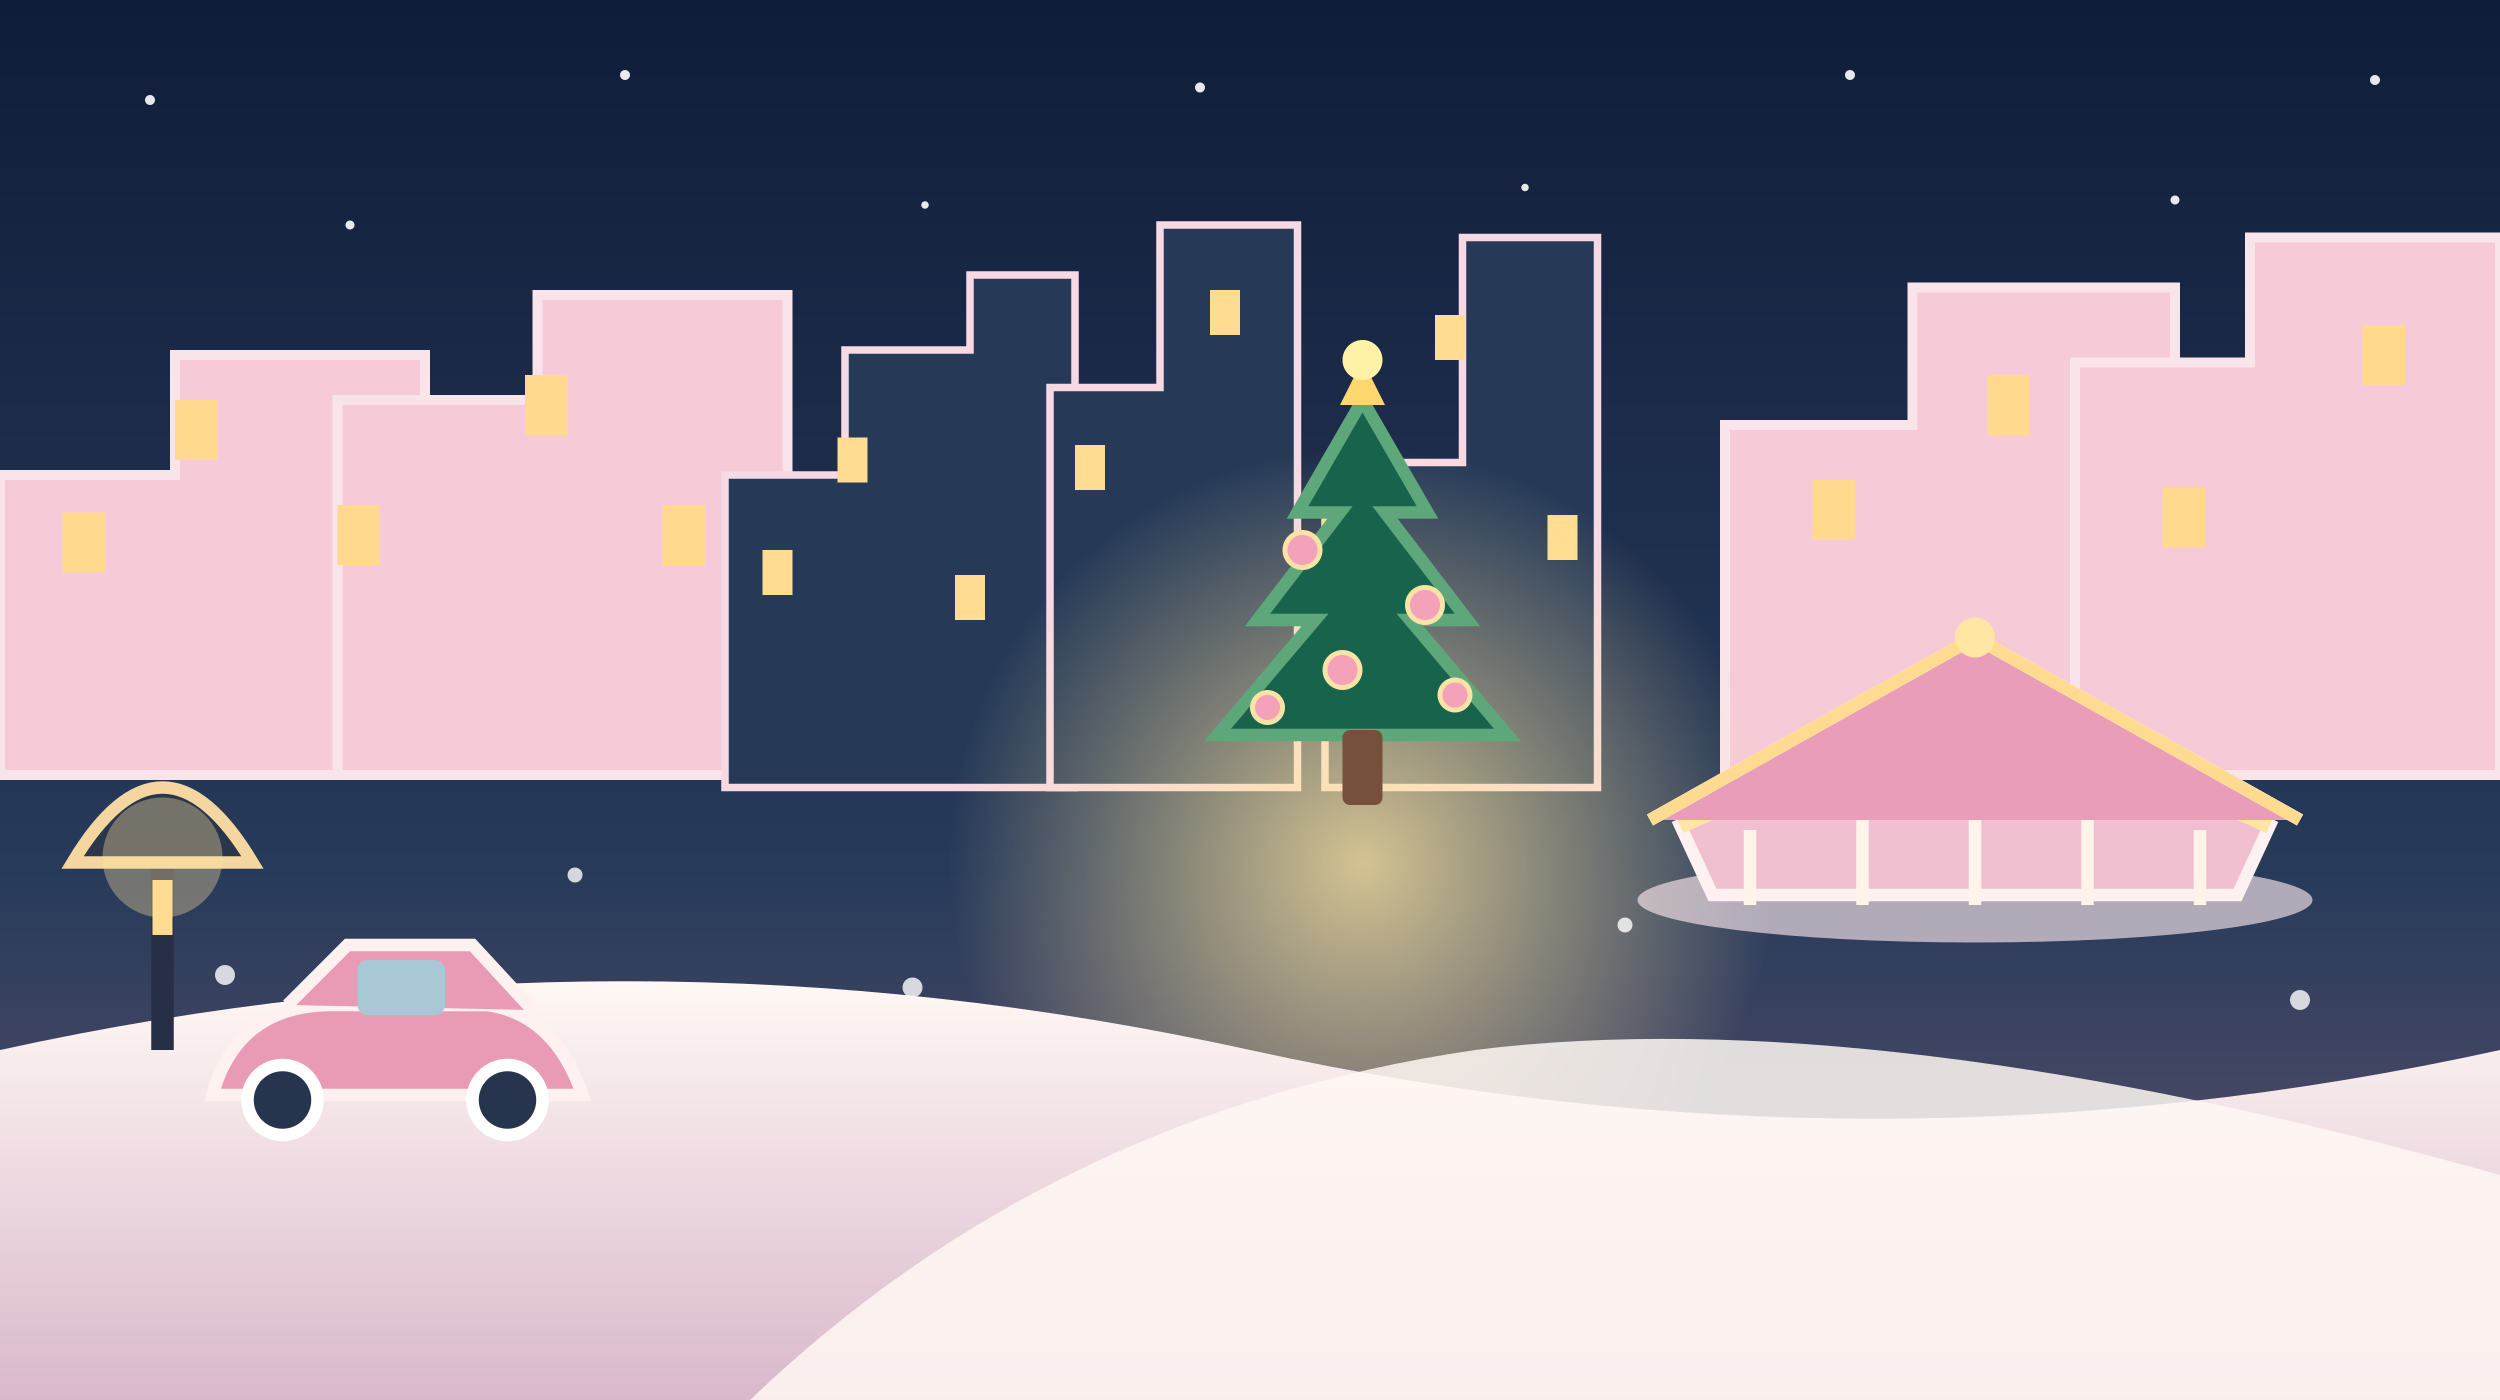
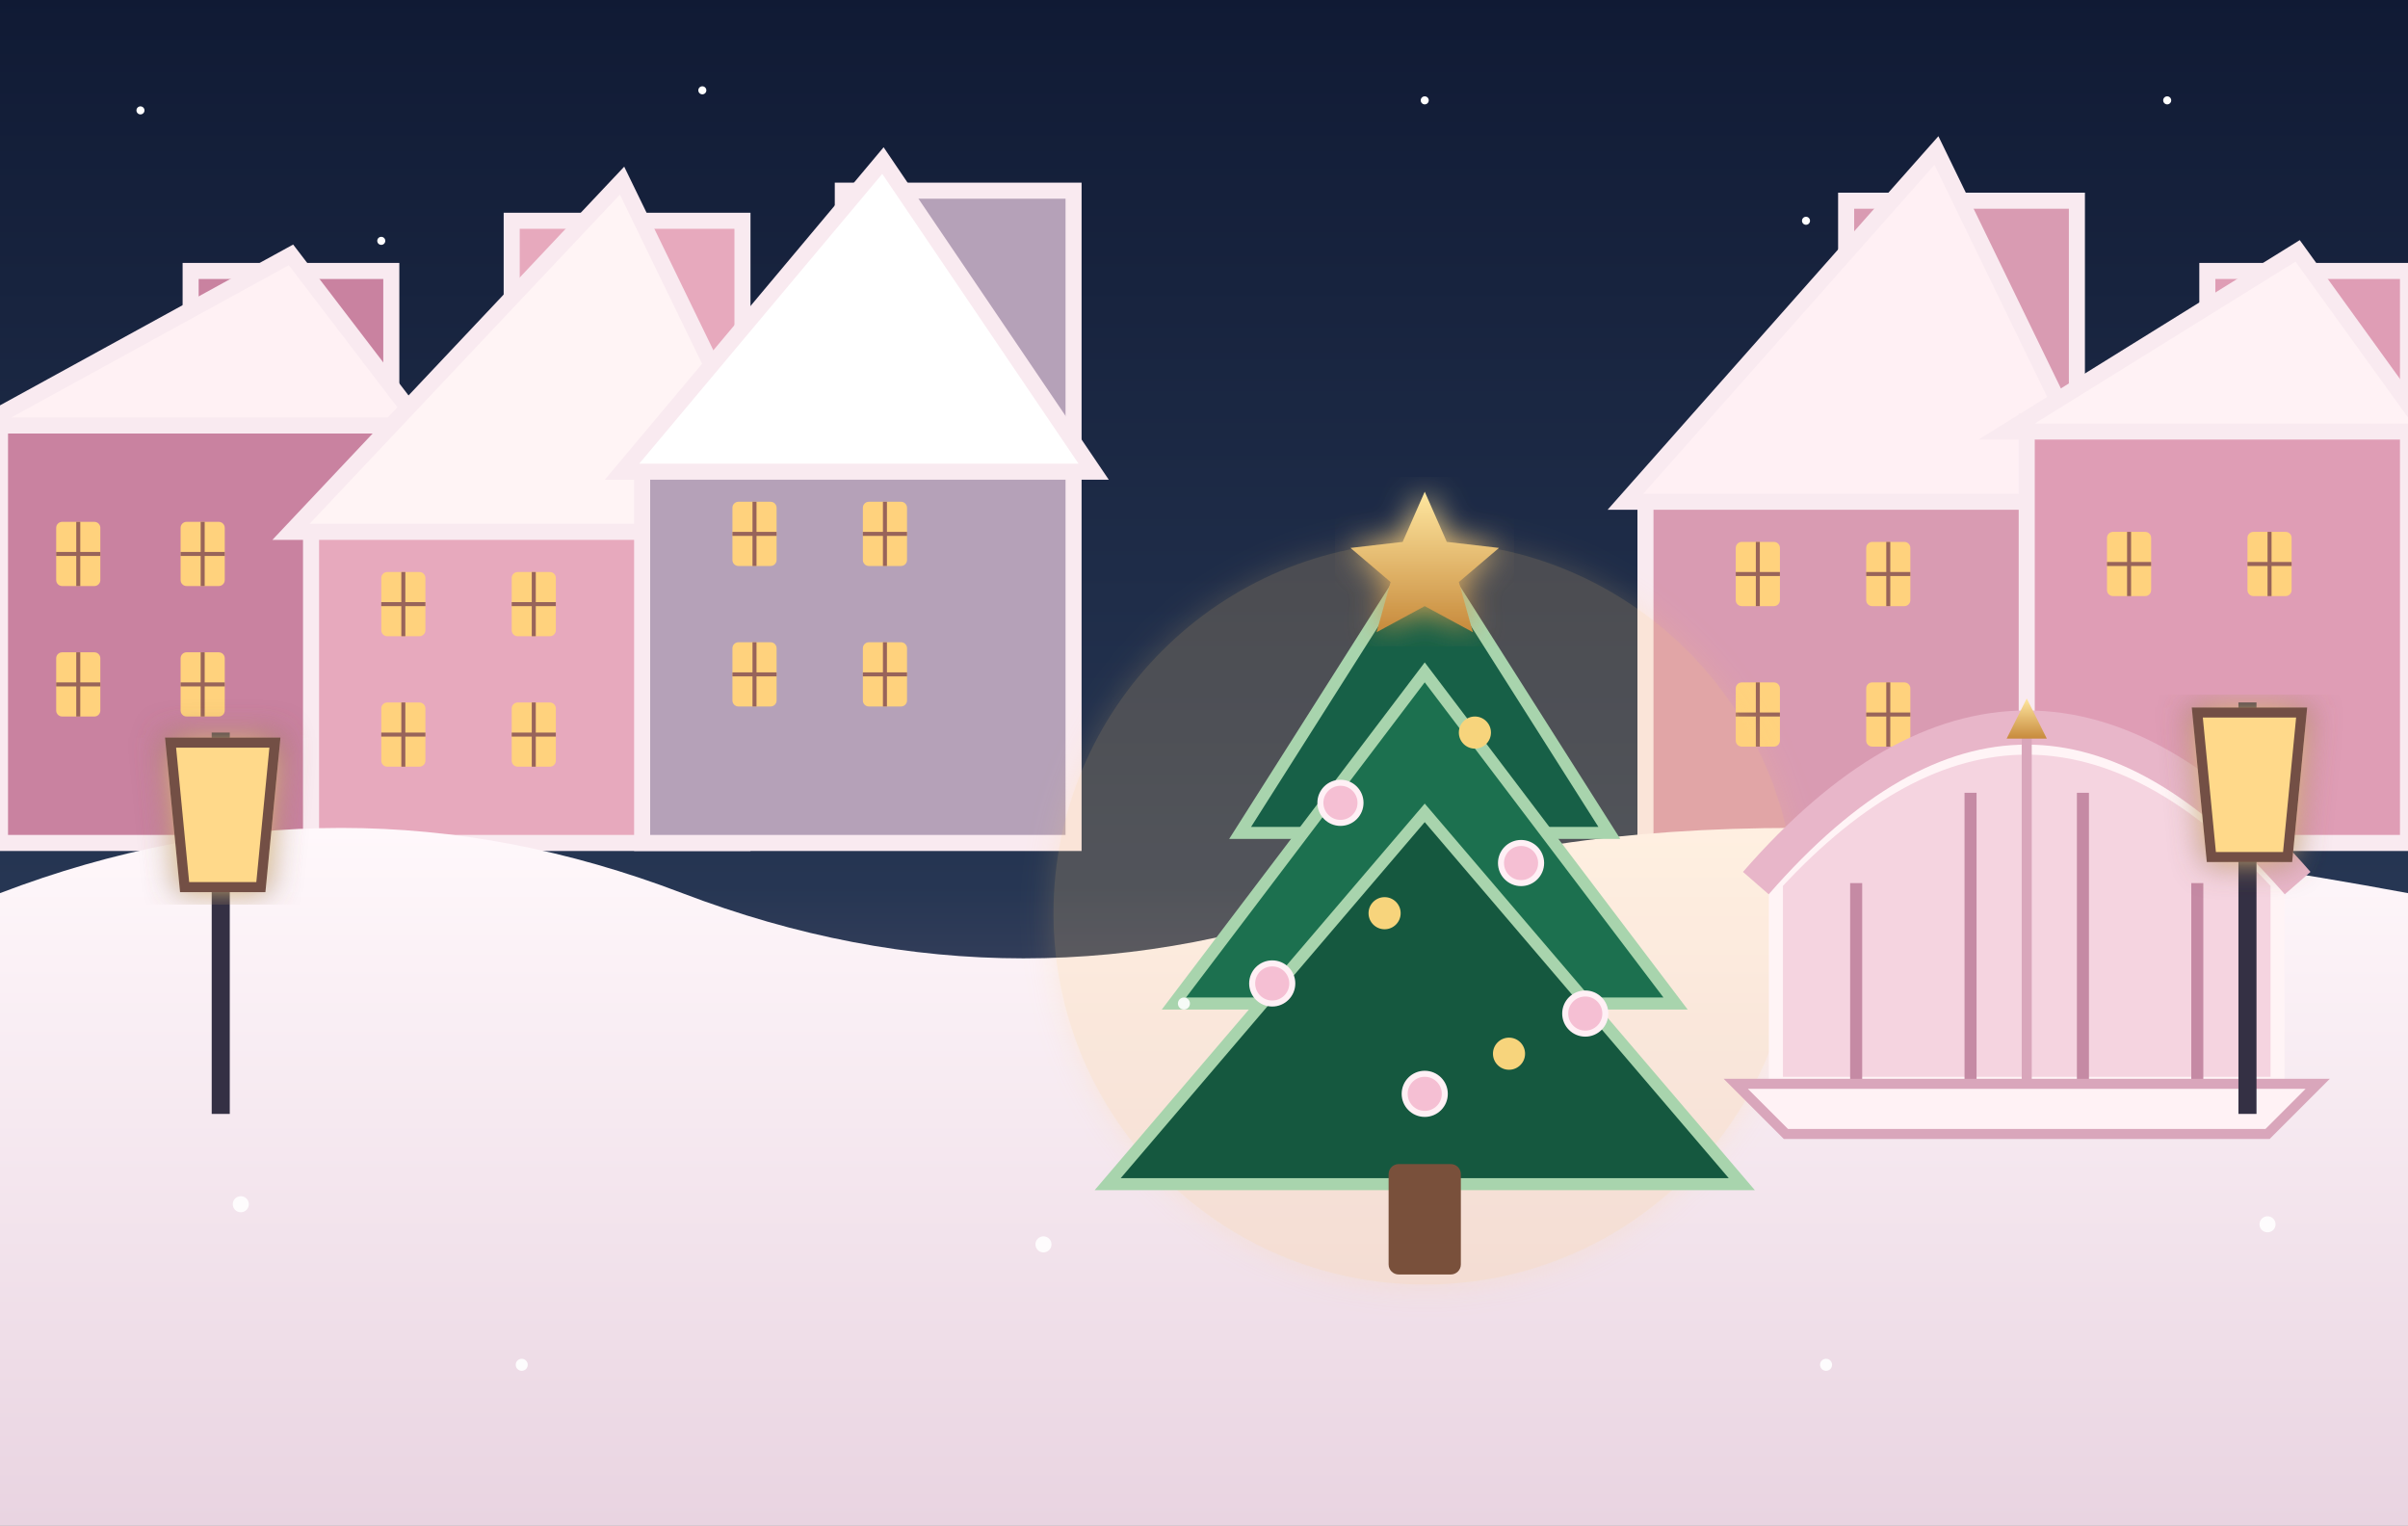
- <svg xmlns="http://www.w3.org/2000/svg" viewBox="0 0 1000 560">
+ <svg xmlns="http://www.w3.org/2000/svg" viewBox="0 0 1200 760">
  <defs>
    <linearGradient id="sky" x2="0" y2="1">
-       <stop stop-color="#101d39" />
-       <stop offset=".62" stop-color="#273a5a" />
-       <stop offset="1" stop-color="#68576e" />
+       <stop stop-color="#101a34" />
+       <stop offset=".58" stop-color="#263653" />
+       <stop offset="1" stop-color="#8a7184" />
    </linearGradient>
    <linearGradient id="snow" x2="0" y2="1">
-       <stop stop-color="#fff8f4" />
-       <stop offset="1" stop-color="#d9b8cb" />
+       <stop stop-color="#fff8fb" />
+       <stop offset="1" stop-color="#e9d4e1" />
    </linearGradient>
-     <linearGradient id="pink" x2="0" y2="1">
-       <stop stop-color="#f5c4d1" />
-       <stop offset="1" stop-color="#bd819e" />
+     <linearGradient id="gold" x2="0" y2="1">
+       <stop stop-color="#ffe7a0" />
+       <stop offset="1" stop-color="#c78a3c" />
    </linearGradient>
-     <radialGradient id="glow">
-       <stop stop-color="#ffe5a0" stop-opacity=".8" />
-       <stop offset="1" stop-color="#ffe5a0" stop-opacity="0" />
-     </radialGradient>
+     <filter id="glow">
+       <feGaussianBlur stdDeviation="8" result="b" />
+       <feMerge>
+         <feMergeNode in="b" />
+         <feMergeNode in="SourceGraphic" />
+       </feMerge>
+     </filter>
+     <g id="w">
+       <rect width="22" height="32" rx="3" fill="#ffd27d" />
+       <path d="M11 0v32M0 16h22" stroke="#98645a" stroke-width="2" />
+     </g>
  </defs>
-   <rect width="1000" height="560" fill="url(#sky)" />
-   <g fill="#fff" opacity=".9">
-     <circle cx="60" cy="40" r="2" />
-     <circle cx="140" cy="90" r="1.8" />
-     <circle cx="250" cy="30" r="2" />
-     <circle cx="370" cy="82" r="1.5" />
-     <circle cx="480" cy="35" r="2" />
-     <circle cx="610" cy="75" r="1.5" />
-     <circle cx="740" cy="30" r="2" />
-     <circle cx="870" cy="80" r="1.8" />
-     <circle cx="950" cy="32" r="2" />
+   <rect width="1200" height="760" fill="url(#sky)" />
+   <g fill="#fff">
+     <circle cx="70" cy="55" r="2" />
+     <circle cx="190" cy="120" r="2" />
+     <circle cx="350" cy="45" r="2" />
+     <circle cx="530" cy="95" r="2" />
+     <circle cx="710" cy="50" r="2" />
+     <circle cx="900" cy="110" r="2" />
+     <circle cx="1080" cy="50" r="2" />
+     <circle cx="1150" cy="190" r="2" />
+     <circle cx="145" cy="230" r="2" />
+     <circle cx="840" cy="220" r="2" />
  </g>
-   <g fill="#f6cbd7" stroke="#f9e4e9" stroke-width="4">
-     <path d="M0 310V190h70v-48h100v168z" />
-     <path d="M135 310V160h80v-42h100v192z" />
-     <path d="M690 310V170h75v-55h105v195z" />
-     <path d="M830 310V145h70v-50h100v215z" />
+   <g stroke="#f9eaf0" stroke-width="8">
+     <path d="M0 420V210h95v-75h100v285z" fill="#c982a0" />
+     <path d="M-10 212l155-85 65 85z" fill="#fff1f4" />
+     <path d="M155 420V260h100V110h115v310z" fill="#e7a9bd" />
+     <path d="M145 265l165-175 85 175z" fill="#fff4f5" />
+     <path d="M320 420V230h100V95h115v325z" fill="#b5a1b8" />
+     <path d="M310 235l130-155 105 155z" fill="#fff" />
+     <path d="M820 420V245h100V100h115v320z" fill="#d99bb2" />
+     <path d="M810 250l155-175 85 175z" fill="#fff0f4" />
+     <path d="M1010 420V210h90v-75h100v285z" fill="#df9db5" />
+     <path d="M1000 215l145-90 65 90z" fill="#fff2f5" />
  </g>
-   <g fill="#ffd98d">
-     <path d="M25 205h17v24H25zm45-45h17v24H70zm65 42h17v24h-17zm75-52h17v24h-17zm55 52h17v24h-17zm460-10h17v24h-17zm70-42h17v24h-17zm70 45h17v24h-17zm80-65h17v24h-17z" />
+   <g>
+     <use href="#w" x="28" y="260" />
+     <use href="#w" x="90" y="260" />
+     <use href="#w" x="28" y="325" />
+     <use href="#w" x="90" y="325" />
+     <use href="#w" x="190" y="285" />
+     <use href="#w" x="255" y="285" />
+     <use href="#w" x="190" y="350" />
+     <use href="#w" x="255" y="350" />
+     <use href="#w" x="365" y="250" />
+     <use href="#w" x="430" y="250" />
+     <use href="#w" x="365" y="320" />
+     <use href="#w" x="430" y="320" />
+     <use href="#w" x="865" y="270" />
+     <use href="#w" x="930" y="270" />
+     <use href="#w" x="865" y="340" />
+     <use href="#w" x="930" y="340" />
+     <use href="#w" x="1050" y="265" />
+     <use href="#w" x="1120" y="265" />
  </g>
-   <g fill="#263a58" stroke="#f7d9e3" stroke-width="3">
-     <path d="M290 315V190h48v-50h50v-30h42v205z" />
-     <path d="M420 315V155h44v-65h55v225z" />
-     <path d="M530 315V185h55v-90h54v220z" />
-   </g>
-   <g fill="#ffdc91">
-     <path d="M305 220h12v18h-12zm30-45h12v18h-12zm47 55h12v18h-12zm48-52h12v18h-12zm54-62h12v18h-12zm45 85h12v18h-12zm45-75h12v18h-12zm45 80h12v18h-12z" />
-   </g>
-   <circle cx="545" cy="345" r="165" fill="url(#glow)" />
-   <g transform="translate(545 260)">
-     <path d="M0-100L-26-55H-9L-42-12H-19L-58 34H58L19-12H42L9-55H26Z" fill="#17634c" stroke="#0e493c" stroke-width="4" />
-     <path d="M0-100L-26-55H-9L-42-12H-19L-58 34H58L19-12H42L9-55H26Z" fill="none" stroke="#5da77b" stroke-width="5" />
-     <rect x="-8" y="32" width="16" height="30" rx="3" fill="#76503b" />
-     <path d="M0-116l-9 18h18z" fill="#ffd76f" />
-     <circle cx="0" cy="-116" r="8" fill="#fff2a7" />
-     <g fill="#f3a2b9" stroke="#fbe2a5" stroke-width="2">
-       <circle cx="-24" cy="-40" r="7" />
-       <circle cx="25" cy="-18" r="7" />
-       <circle cx="-8" cy="8" r="7" />
-       <circle cx="37" cy="18" r="6" />
-       <circle cx="-38" cy="23" r="6" />
+   <path d="M0 445q170-65 340 0t340 0 520 0v315H0z" fill="url(#snow)" />
+   <g transform="translate(710 270)">
+     <circle cy="185" r="185" fill="#ffcf77" opacity=".2" filter="url(#glow)" />
+     <path d="M0 0L-92 145H92z" fill="#176047" stroke="#a8d4ad" stroke-width="6" />
+     <path d="M0 65L-125 230H125z" fill="#1c704f" stroke="#a8d4ad" stroke-width="6" />
+     <path d="M0 135L-158 320H158z" fill="#15583f" stroke="#a8d4ad" stroke-width="6" />
+     <rect x="-18" y="310" width="36" height="55" rx="5" fill="#79503b" />
+     <path d="M0-25l11 25 26 3-20 17 7 25L0 32l-24 13 7-25-20-17 26-3z" fill="url(#gold)" filter="url(#glow)" />
+     <g fill="#f5bfd3" stroke="#fff0f5" stroke-width="3">
+       <circle cx="-42" cy="130" r="10" />
+       <circle cx="48" cy="160" r="10" />
+       <circle cx="-76" cy="220" r="10" />
+       <circle cx="80" cy="235" r="10" />
+       <circle cy="275" r="10" />
+     </g>
+     <g fill="#f7d47c">
+       <circle cx="25" cy="95" r="8" />
+       <circle cx="-20" cy="185" r="8" />
+       <circle cx="42" cy="255" r="8" />
    </g>
  </g>
-   <g transform="translate(790 320)">
-     <ellipse cx="0" cy="40" rx="135" ry="17" fill="#f8e5eb" opacity=".65" />
-     <path d="M-118 10Q0-45 118 10L105 38H-105Z" fill="#f1c0d0" stroke="#fff0f2" stroke-width="5" />
-     <path d="M-118 10Q0-45 118 10" fill="none" stroke="#ffe5a4" stroke-width="7" />
-     <path d="M-90 12V42M-45-3V42M0-12V42M45-3V42M90 12V42" stroke="#fff4e9" stroke-width="5" />
-     <path d="M-130 8L0-65 130 8" fill="#e99db8" stroke="#fff0f4" stroke-width="5" />
-     <path d="M-130 8L0-65 130 8" fill="none" stroke="#ffdb91" stroke-width="5" />
-     <circle cx="0" cy="-65" r="8" fill="#ffe6a2" />
+   <g transform="translate(1010 440)">
+     <path d="M-125 0Q0-135 125 0v100h-250z" fill="#f5d4e0" stroke="#fff4f6" stroke-width="7" />
+     <path d="M-135 0Q0-155 135 0" fill="none" stroke="#e8b6c9" stroke-width="17" />
+     <path d="M-85 0v100M-28-45v145M28-45v145M85 0v100" stroke="#c58aa4" stroke-width="6" />
+     <path d="M-145 100h290l-25 25h-240z" fill="#fff2f5" stroke="#d9a6bb" stroke-width="5" />
+     <path d="M0-75v175" stroke="#d9a6bb" stroke-width="5" />
+     <path d="M0-92l10 20h-20z" fill="url(#gold)" />
  </g>
-   <path d="M0 420Q250 365 500 420T1000 420V560H0Z" fill="url(#snow)" />
-   <path d="M300 560Q420 445 590 420Q750 400 1000 470V560Z" fill="#fff8f3" opacity=".85" />
-   <g transform="translate(155 438)">
-     <path d="M-70 0Q-60-36-22-36H40Q67-32 78 0Z" fill="#e99ab4" stroke="#fff1ef" stroke-width="5" />
-     <path d="M-40-36L-16-60H34L58-34" fill="#e99ab4" stroke="#fff1ef" stroke-width="5" />
-     <rect x="-12" y="-54" width="35" height="22" rx="4" fill="#a9c8d5" />
-     <circle cx="-42" cy="2" r="14" fill="#26344d" stroke="#fff" stroke-width="5" />
-     <circle cx="48" cy="2" r="14" fill="#26344d" stroke="#fff" stroke-width="5" />
+   <g>
+     <path d="M110 365v190M1120 350v205" stroke="#343044" stroke-width="9" />
+     <path d="M85 370h52l-7 72H92zM1095 355h52l-7 72h-38z" fill="#ffd98a" stroke="#735044" stroke-width="5" filter="url(#glow)" />
  </g>
-   <g transform="translate(65 350)">
-     <path d="M0 70V-5" stroke="#272f46" stroke-width="9" />
-     <path d="M-36-5Q0-65 36-5Z" fill="#29364c" stroke="#f5d6a0" stroke-width="5" />
-     <circle cx="0" cy="-7" r="24" fill="#ffe3a0" opacity=".35" />
-     <path d="M0 2V24" stroke="#ffdc91" stroke-width="8" />
-   </g>
-   <g fill="#fff" opacity=".8">
-     <circle cx="90" cy="390" r="4" />
-     <circle cx="230" cy="350" r="3" />
-     <circle cx="365" cy="395" r="4" />
-     <circle cx="650" cy="370" r="3" />
-     <circle cx="920" cy="400" r="4" />
+   <g fill="#fff" opacity=".9">
+     <circle cx="120" cy="600" r="4" />
+     <circle cx="260" cy="680" r="3" />
+     <circle cx="520" cy="620" r="4" />
+     <circle cx="910" cy="680" r="3" />
+     <circle cx="1130" cy="610" r="4" />
+     <circle cx="590" cy="500" r="3" />
  </g>
</svg>
